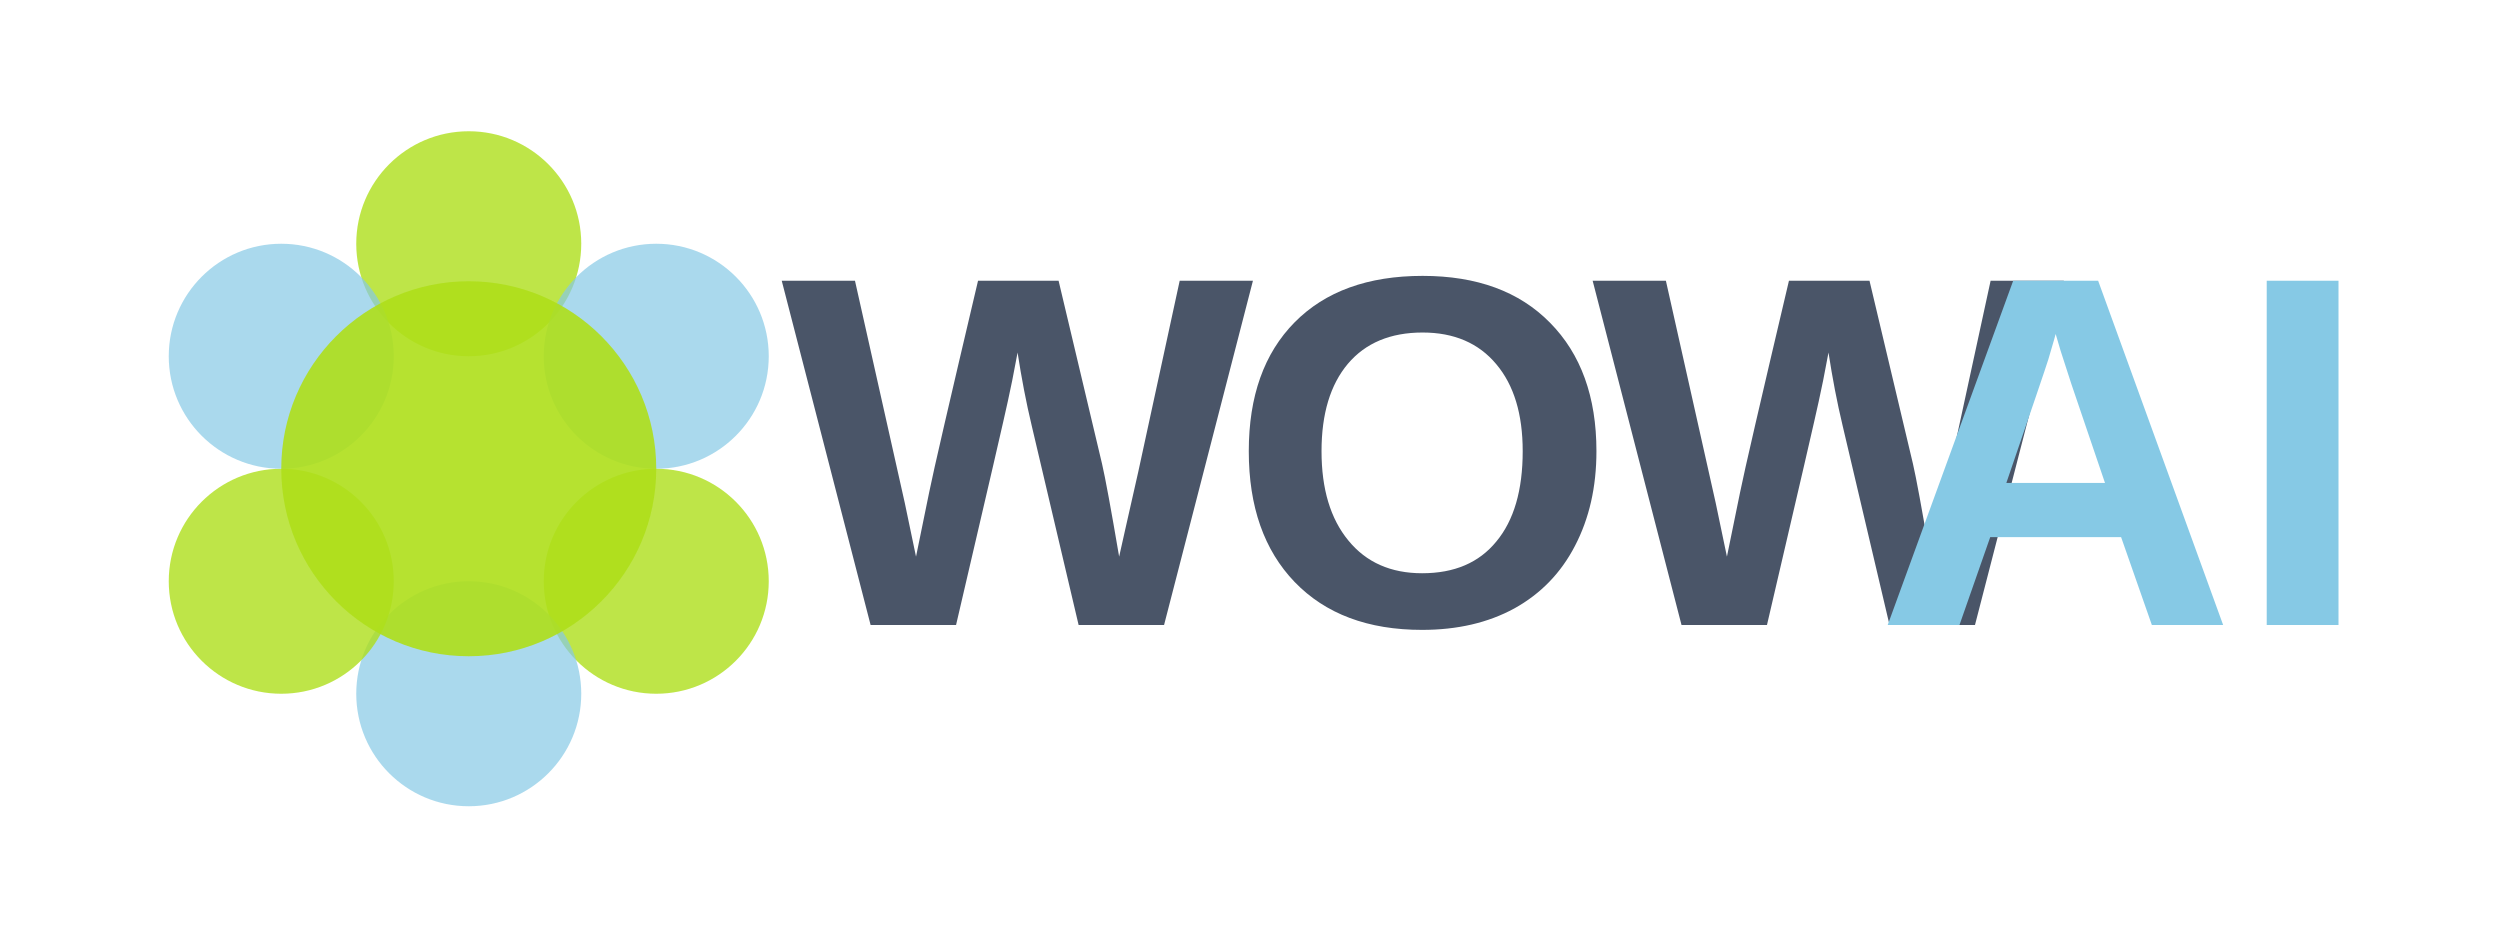
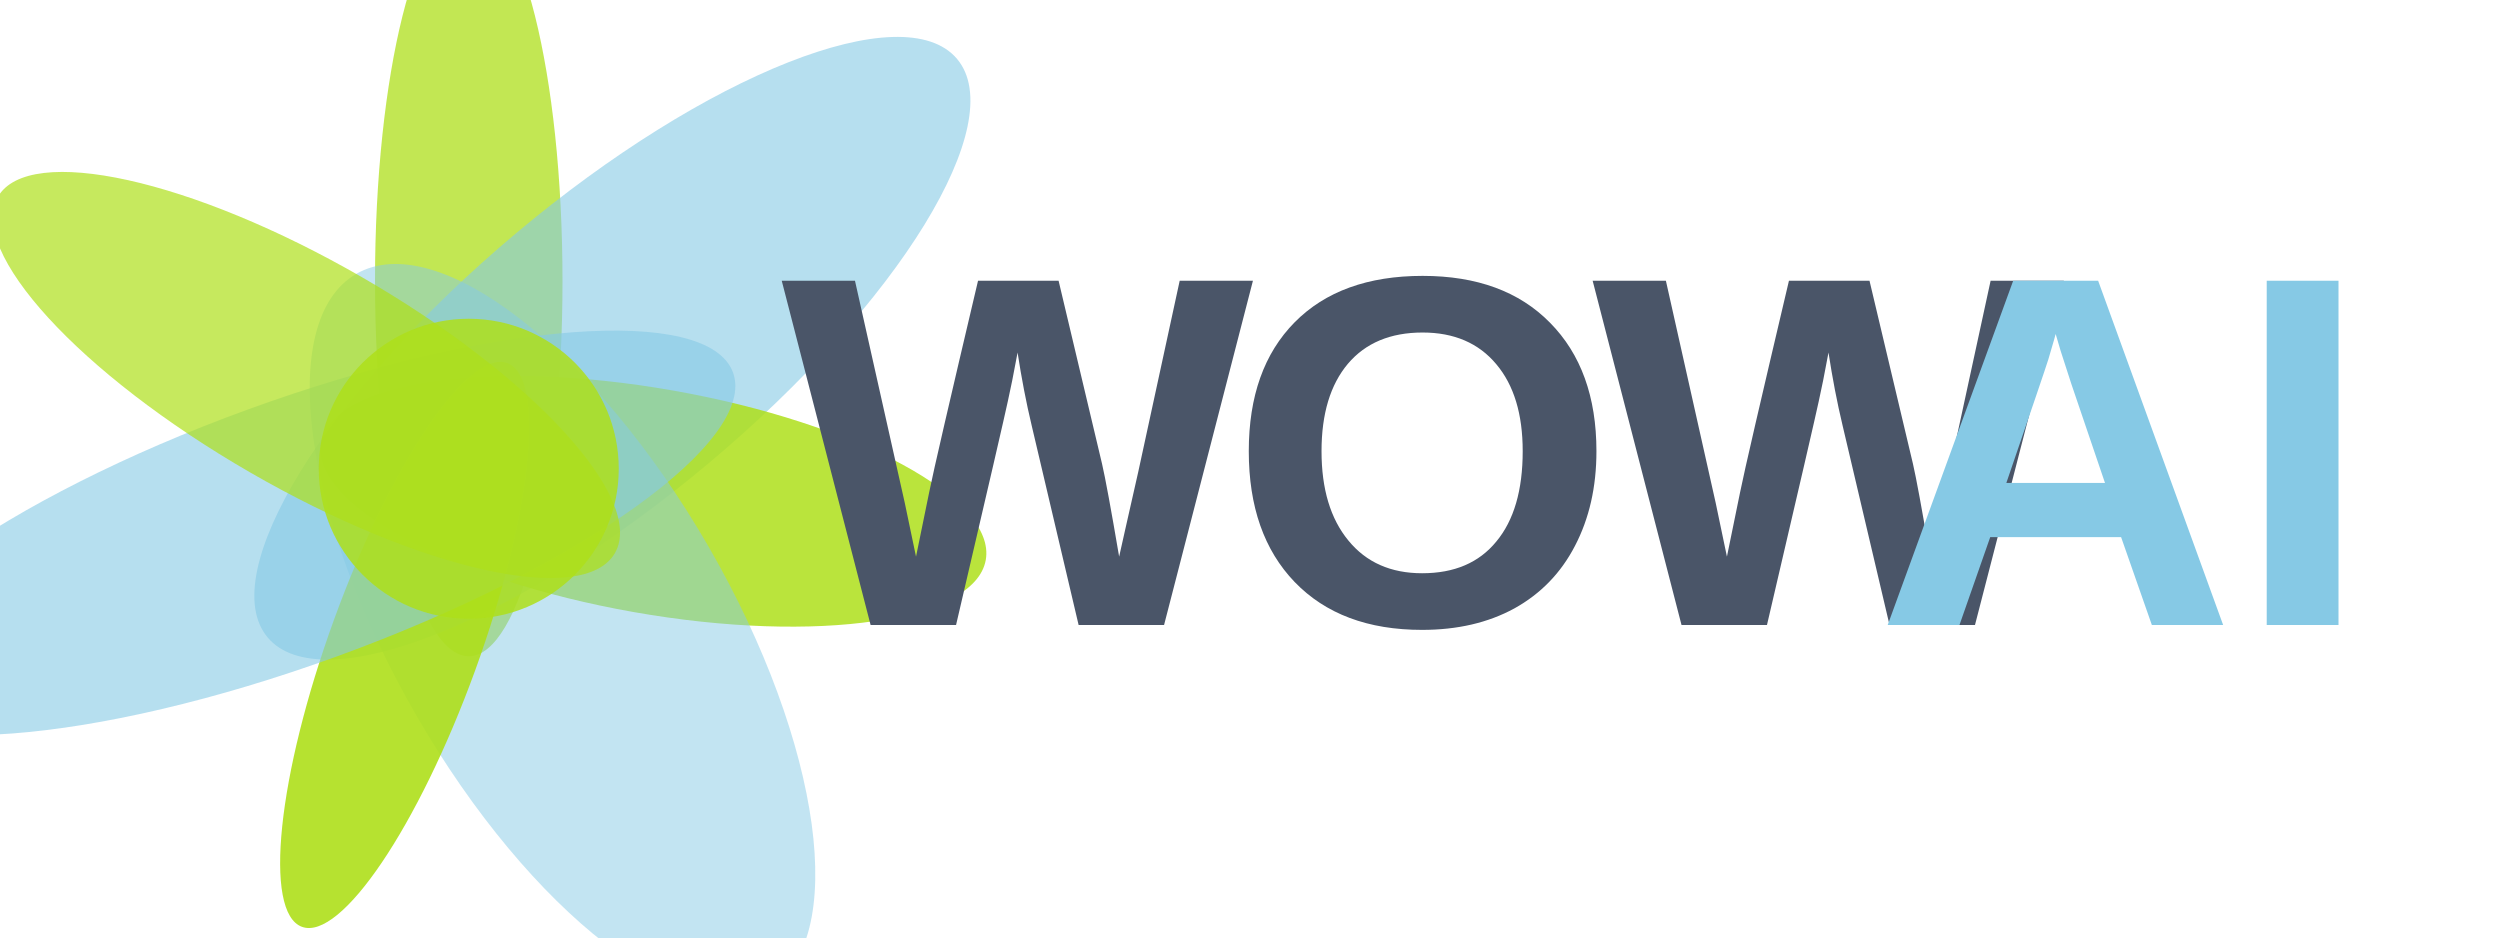
<svg xmlns="http://www.w3.org/2000/svg" viewBox="0 0 80 30">
  <defs>
-     <g id="smallFlower">
-       <circle cx="0" cy="-6" r="3" fill="#aedf1a" opacity="0.8" />
-       <circle cx="5" cy="-3" r="3" fill="#86c9e5" opacity="0.7" />
-       <circle cx="5" cy="3" r="3" fill="#aedf1a" opacity="0.8" />
-       <circle cx="0" cy="6" r="3" fill="#86c9e5" opacity="0.7" />
-       <circle cx="-5" cy="3" r="3" fill="#aedf1a" opacity="0.8" />
-       <circle cx="-5" cy="-3" r="3" fill="#86c9e5" opacity="0.7" />
-       <circle cx="0" cy="0" r="5" fill="#aedf1a" opacity="0.9" />
+     <g id="mainFlower">
+       <ellipse cx="0" cy="-10" rx="5" ry="20" fill="#aedf1a" opacity="0.75" transform="rotate(0)" />
+       <ellipse cx="0" cy="-10" rx="8" ry="24" fill="#86c9e5" opacity="0.6" transform="rotate(50)" />
+       <ellipse cx="0" cy="-10" rx="6" ry="18" fill="#aedf1a" opacity="0.85" transform="rotate(100)" />
+       <ellipse cx="0" cy="-10" rx="9" ry="22" fill="#86c9e5" opacity="0.5" transform="rotate(150)" />
+       <ellipse cx="0" cy="-10" rx="4" ry="16" fill="#aedf1a" opacity="0.9" transform="rotate(200)" />
+       <ellipse cx="0" cy="-10" rx="7" ry="25" fill="#86c9e5" opacity="0.6" transform="rotate(250)" />
+       <ellipse cx="0" cy="-10" rx="6" ry="19" fill="#aedf1a" opacity="0.7" transform="rotate(300)" />
+       <circle cx="0" cy="0" r="8" fill="#aedf1a" opacity="0.85" />
    </g>
  </defs>
-   <use href="#smallFlower" transform="translate(15, 15) scale(1.2)" />
+   <use href="#mainFlower" transform="translate(15, 15) scale(0.6)" />
  <text x="25" y="20" font-family="Arial, sans-serif" font-size="16" font-weight="900" fill="#4a5568" letter-spacing="-0.8px">WOW</text>
  <text x="60" y="20" font-family="Arial, sans-serif" font-size="16" font-weight="900" fill="#86c9e5" letter-spacing="-0.1px">AI</text>
</svg>
